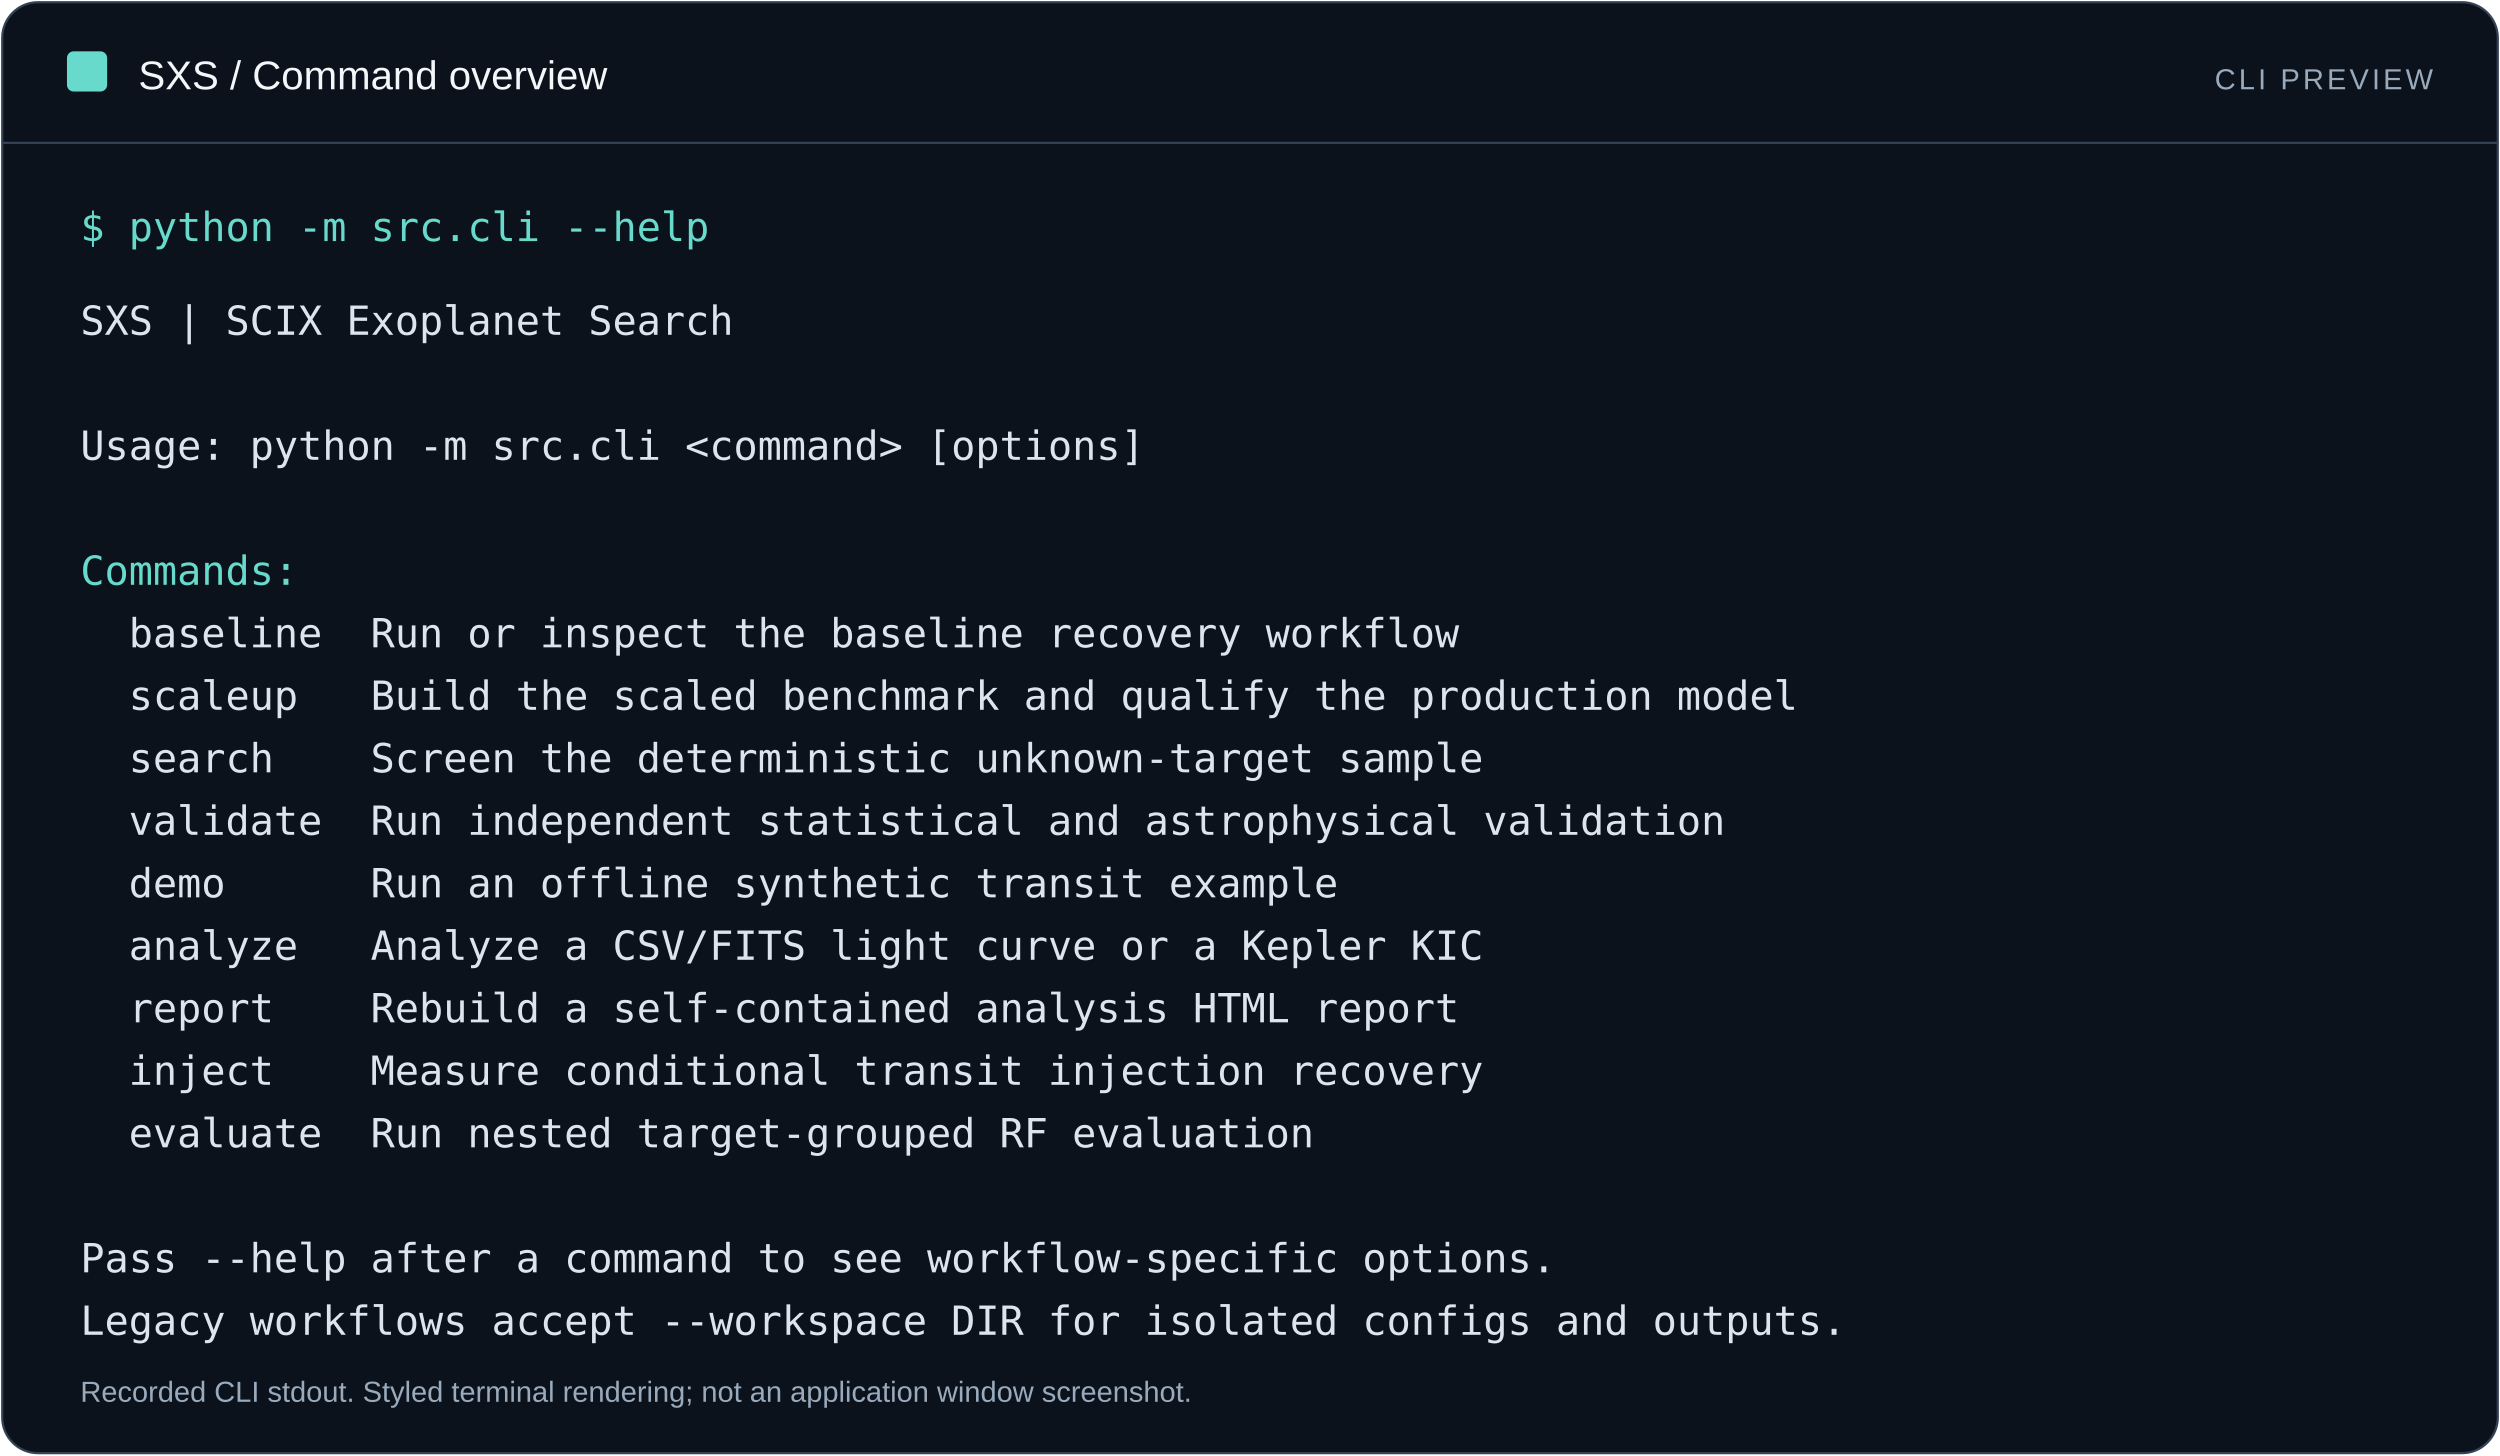
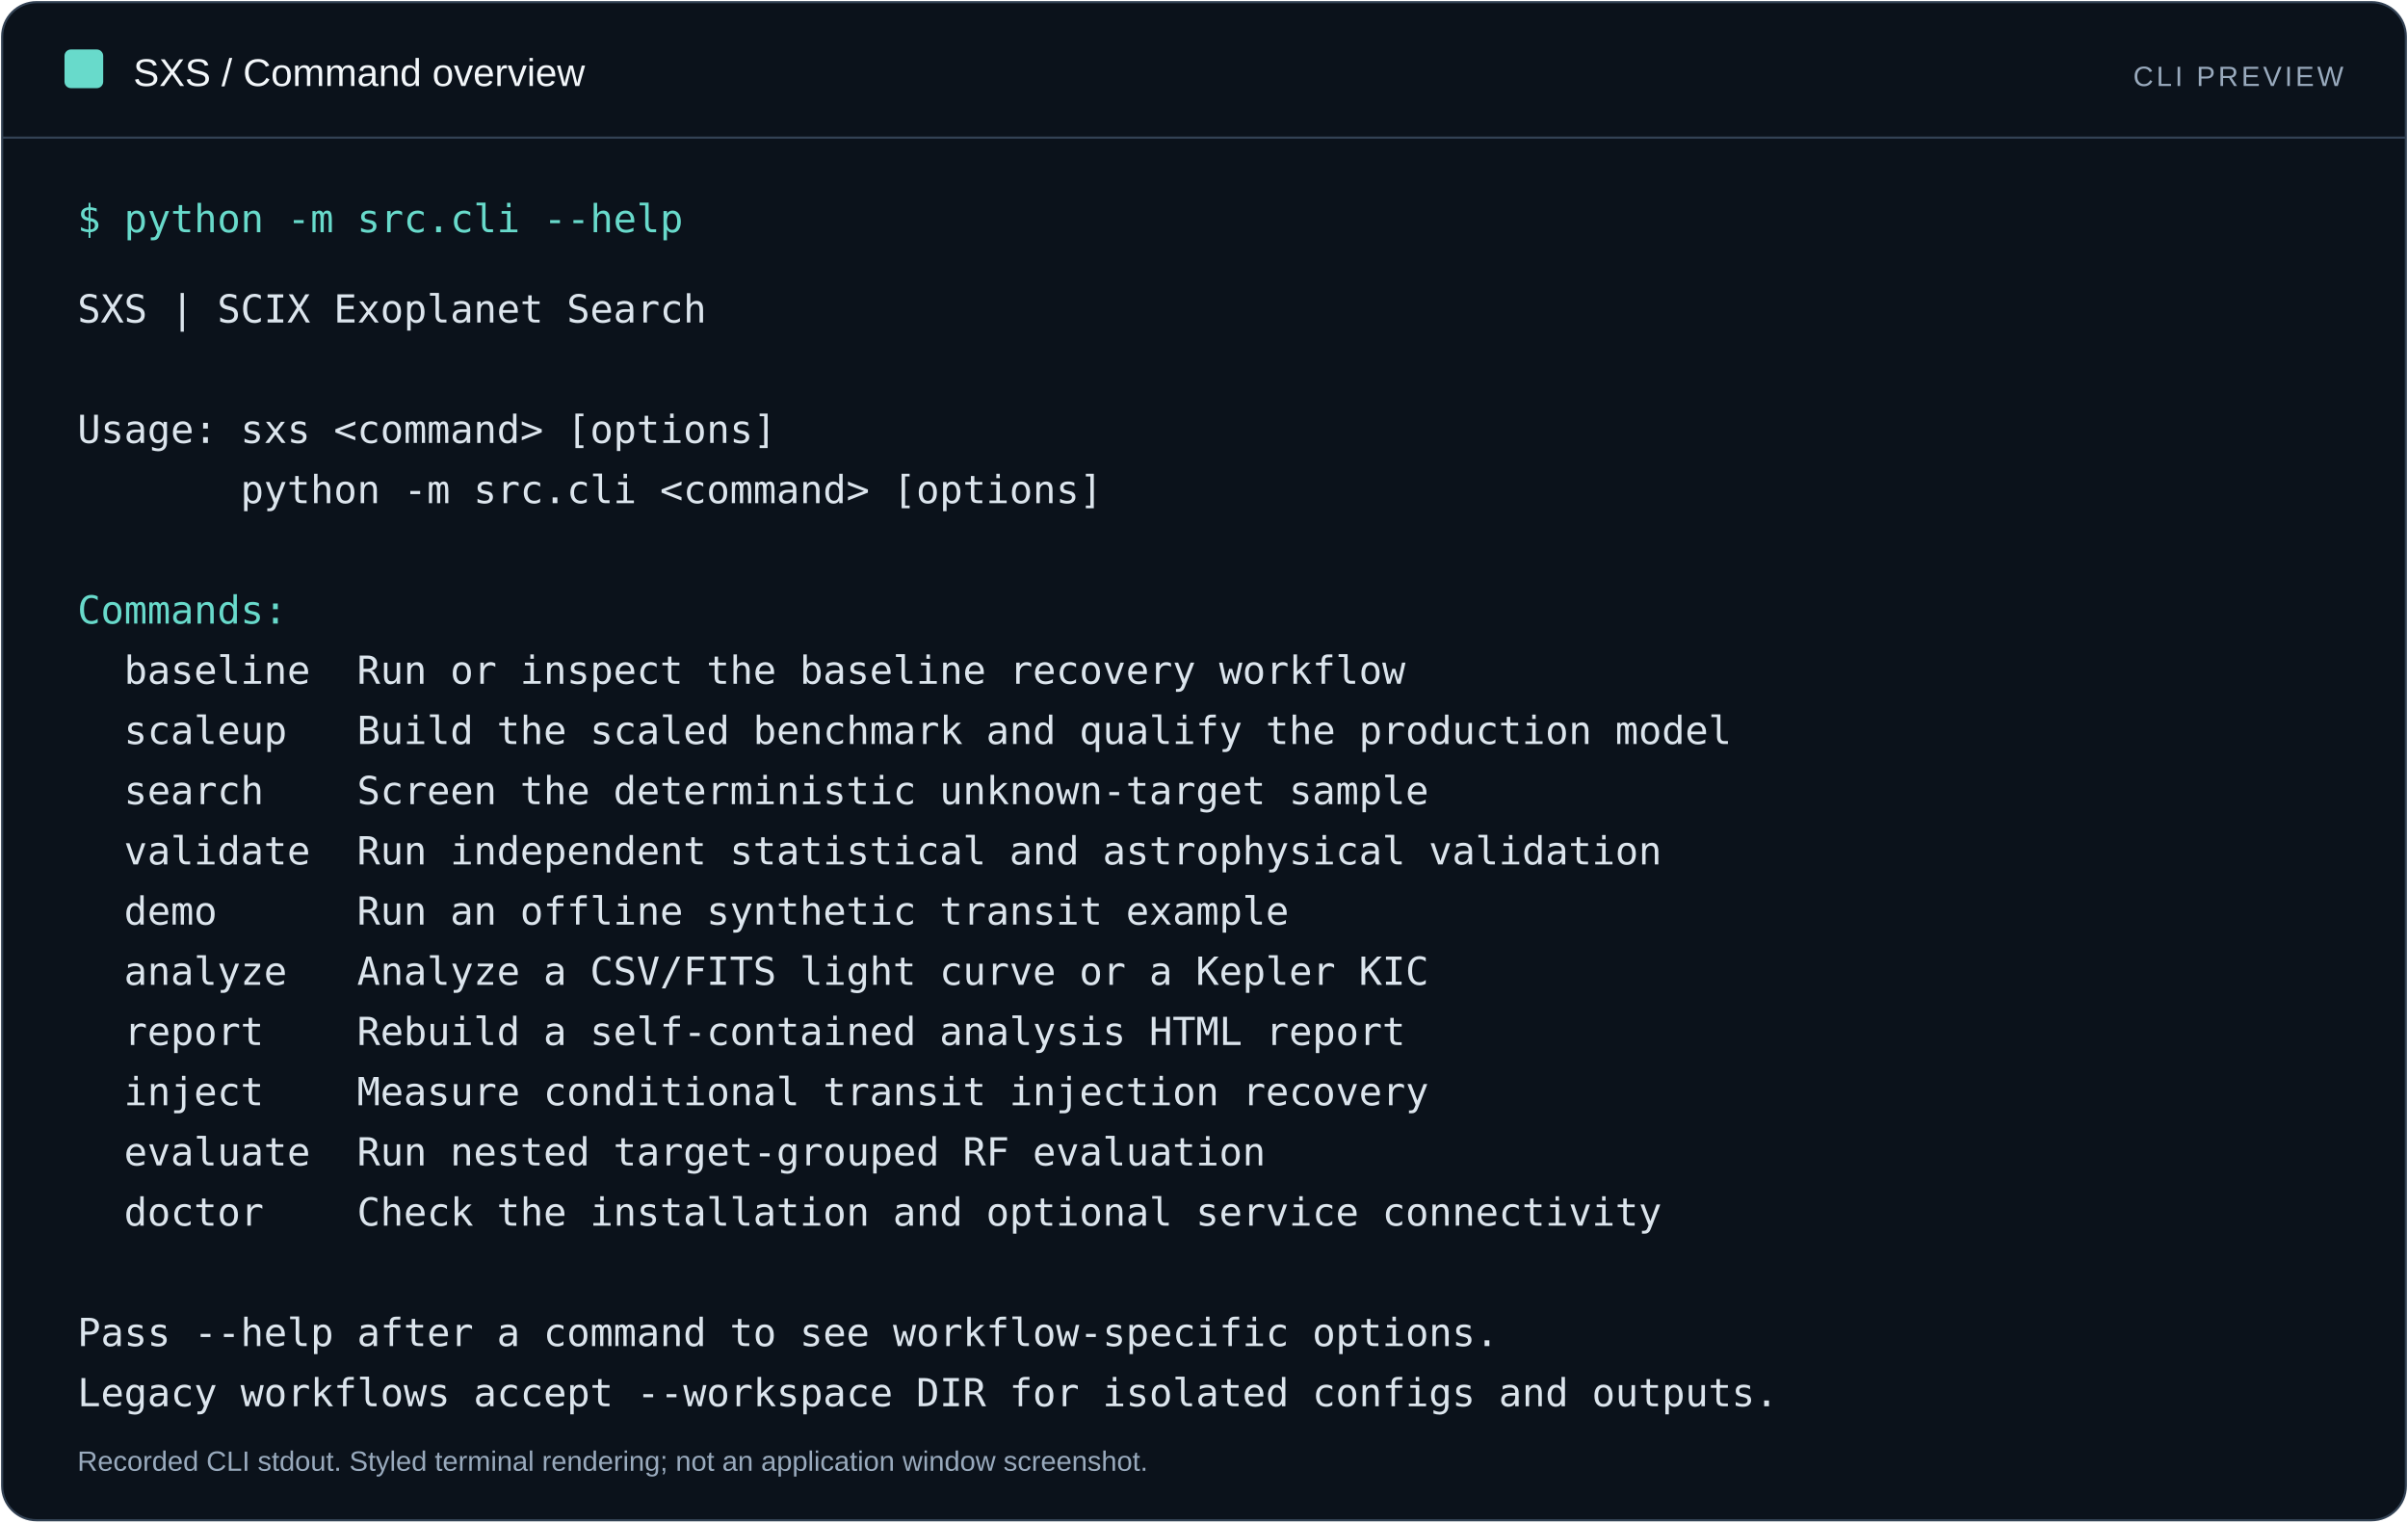
- <svg xmlns="http://www.w3.org/2000/svg" width="1120" height="652" viewBox="0 0 1120 652" role="img" aria-labelledby="title desc">
-   <rect x="1" y="1" width="1118" height="650" rx="16" fill="#0b121b" stroke="#334254" />
+ <svg xmlns="http://www.w3.org/2000/svg" width="1120" height="708" viewBox="0 0 1120 708" role="img" aria-labelledby="title desc">
+   <rect x="1" y="1" width="1118" height="706" rx="16" fill="#0b121b" stroke="#334254" />
  <path d="M1 64H1119" stroke="#334254" />
  <rect x="30" y="23" width="18" height="18" rx="3" fill="#68dacb" />
  <text x="62" y="40" font-family="Arial, sans-serif" font-size="18" fill="#f3f7fa">SXS / Command overview</text>
  <text x="1090" y="40" text-anchor="end" font-family="Arial, sans-serif" font-size="13" letter-spacing="1.4" fill="#99aabd">CLI PREVIEW</text>
  <g font-family="Consolas, DejaVu Sans Mono, monospace" font-size="18">
    <text x="36" y="108" fill="#68dacb">$ python -m src.cli --help</text>
    <text x="36" y="150" fill="#dce5ed" xml:space="preserve">SXS | SCIX Exoplanet Search</text>
    <text x="36" y="178" fill="#dce5ed" xml:space="preserve" />
-     <text x="36" y="206" fill="#dce5ed" xml:space="preserve">Usage: python -m src.cli &lt;command&gt; [options]</text>
-     <text x="36" y="234" fill="#dce5ed" xml:space="preserve" />
-     <text x="36" y="262" fill="#68dacb" xml:space="preserve">Commands:</text>
-     <text x="36" y="290" fill="#dce5ed" xml:space="preserve">  baseline  Run or inspect the baseline recovery workflow</text>
-     <text x="36" y="318" fill="#dce5ed" xml:space="preserve">  scaleup   Build the scaled benchmark and qualify the production model</text>
-     <text x="36" y="346" fill="#dce5ed" xml:space="preserve">  search    Screen the deterministic unknown-target sample</text>
-     <text x="36" y="374" fill="#dce5ed" xml:space="preserve">  validate  Run independent statistical and astrophysical validation</text>
-     <text x="36" y="402" fill="#dce5ed" xml:space="preserve">  demo      Run an offline synthetic transit example</text>
-     <text x="36" y="430" fill="#dce5ed" xml:space="preserve">  analyze   Analyze a CSV/FITS light curve or a Kepler KIC</text>
-     <text x="36" y="458" fill="#dce5ed" xml:space="preserve">  report    Rebuild a self-contained analysis HTML report</text>
-     <text x="36" y="486" fill="#dce5ed" xml:space="preserve">  inject    Measure conditional transit injection recovery</text>
-     <text x="36" y="514" fill="#dce5ed" xml:space="preserve">  evaluate  Run nested target-grouped RF evaluation</text>
-     <text x="36" y="542" fill="#dce5ed" xml:space="preserve" />
-     <text x="36" y="570" fill="#dce5ed" xml:space="preserve">Pass --help after a command to see workflow-specific options.</text>
-     <text x="36" y="598" fill="#dce5ed" xml:space="preserve">Legacy workflows accept --workspace DIR for isolated configs and outputs.</text>
+     <text x="36" y="206" fill="#dce5ed" xml:space="preserve">Usage: sxs &lt;command&gt; [options]</text>
+     <text x="36" y="234" fill="#dce5ed" xml:space="preserve">       python -m src.cli &lt;command&gt; [options]</text>
+     <text x="36" y="262" fill="#dce5ed" xml:space="preserve" />
+     <text x="36" y="290" fill="#68dacb" xml:space="preserve">Commands:</text>
+     <text x="36" y="318" fill="#dce5ed" xml:space="preserve">  baseline  Run or inspect the baseline recovery workflow</text>
+     <text x="36" y="346" fill="#dce5ed" xml:space="preserve">  scaleup   Build the scaled benchmark and qualify the production model</text>
+     <text x="36" y="374" fill="#dce5ed" xml:space="preserve">  search    Screen the deterministic unknown-target sample</text>
+     <text x="36" y="402" fill="#dce5ed" xml:space="preserve">  validate  Run independent statistical and astrophysical validation</text>
+     <text x="36" y="430" fill="#dce5ed" xml:space="preserve">  demo      Run an offline synthetic transit example</text>
+     <text x="36" y="458" fill="#dce5ed" xml:space="preserve">  analyze   Analyze a CSV/FITS light curve or a Kepler KIC</text>
+     <text x="36" y="486" fill="#dce5ed" xml:space="preserve">  report    Rebuild a self-contained analysis HTML report</text>
+     <text x="36" y="514" fill="#dce5ed" xml:space="preserve">  inject    Measure conditional transit injection recovery</text>
+     <text x="36" y="542" fill="#dce5ed" xml:space="preserve">  evaluate  Run nested target-grouped RF evaluation</text>
+     <text x="36" y="570" fill="#dce5ed" xml:space="preserve">  doctor    Check the installation and optional service connectivity</text>
+     <text x="36" y="598" fill="#dce5ed" xml:space="preserve" />
+     <text x="36" y="626" fill="#dce5ed" xml:space="preserve">Pass --help after a command to see workflow-specific options.</text>
+     <text x="36" y="654" fill="#dce5ed" xml:space="preserve">Legacy workflows accept --workspace DIR for isolated configs and outputs.</text>
  </g>
-   <text x="36" y="628" font-family="Arial, sans-serif" font-size="13" fill="#99aabd">Recorded CLI stdout. Styled terminal rendering; not an application window screenshot.</text>
+   <text x="36" y="684" font-family="Arial, sans-serif" font-size="13" fill="#99aabd">Recorded CLI stdout. Styled terminal rendering; not an application window screenshot.</text>
</svg>
